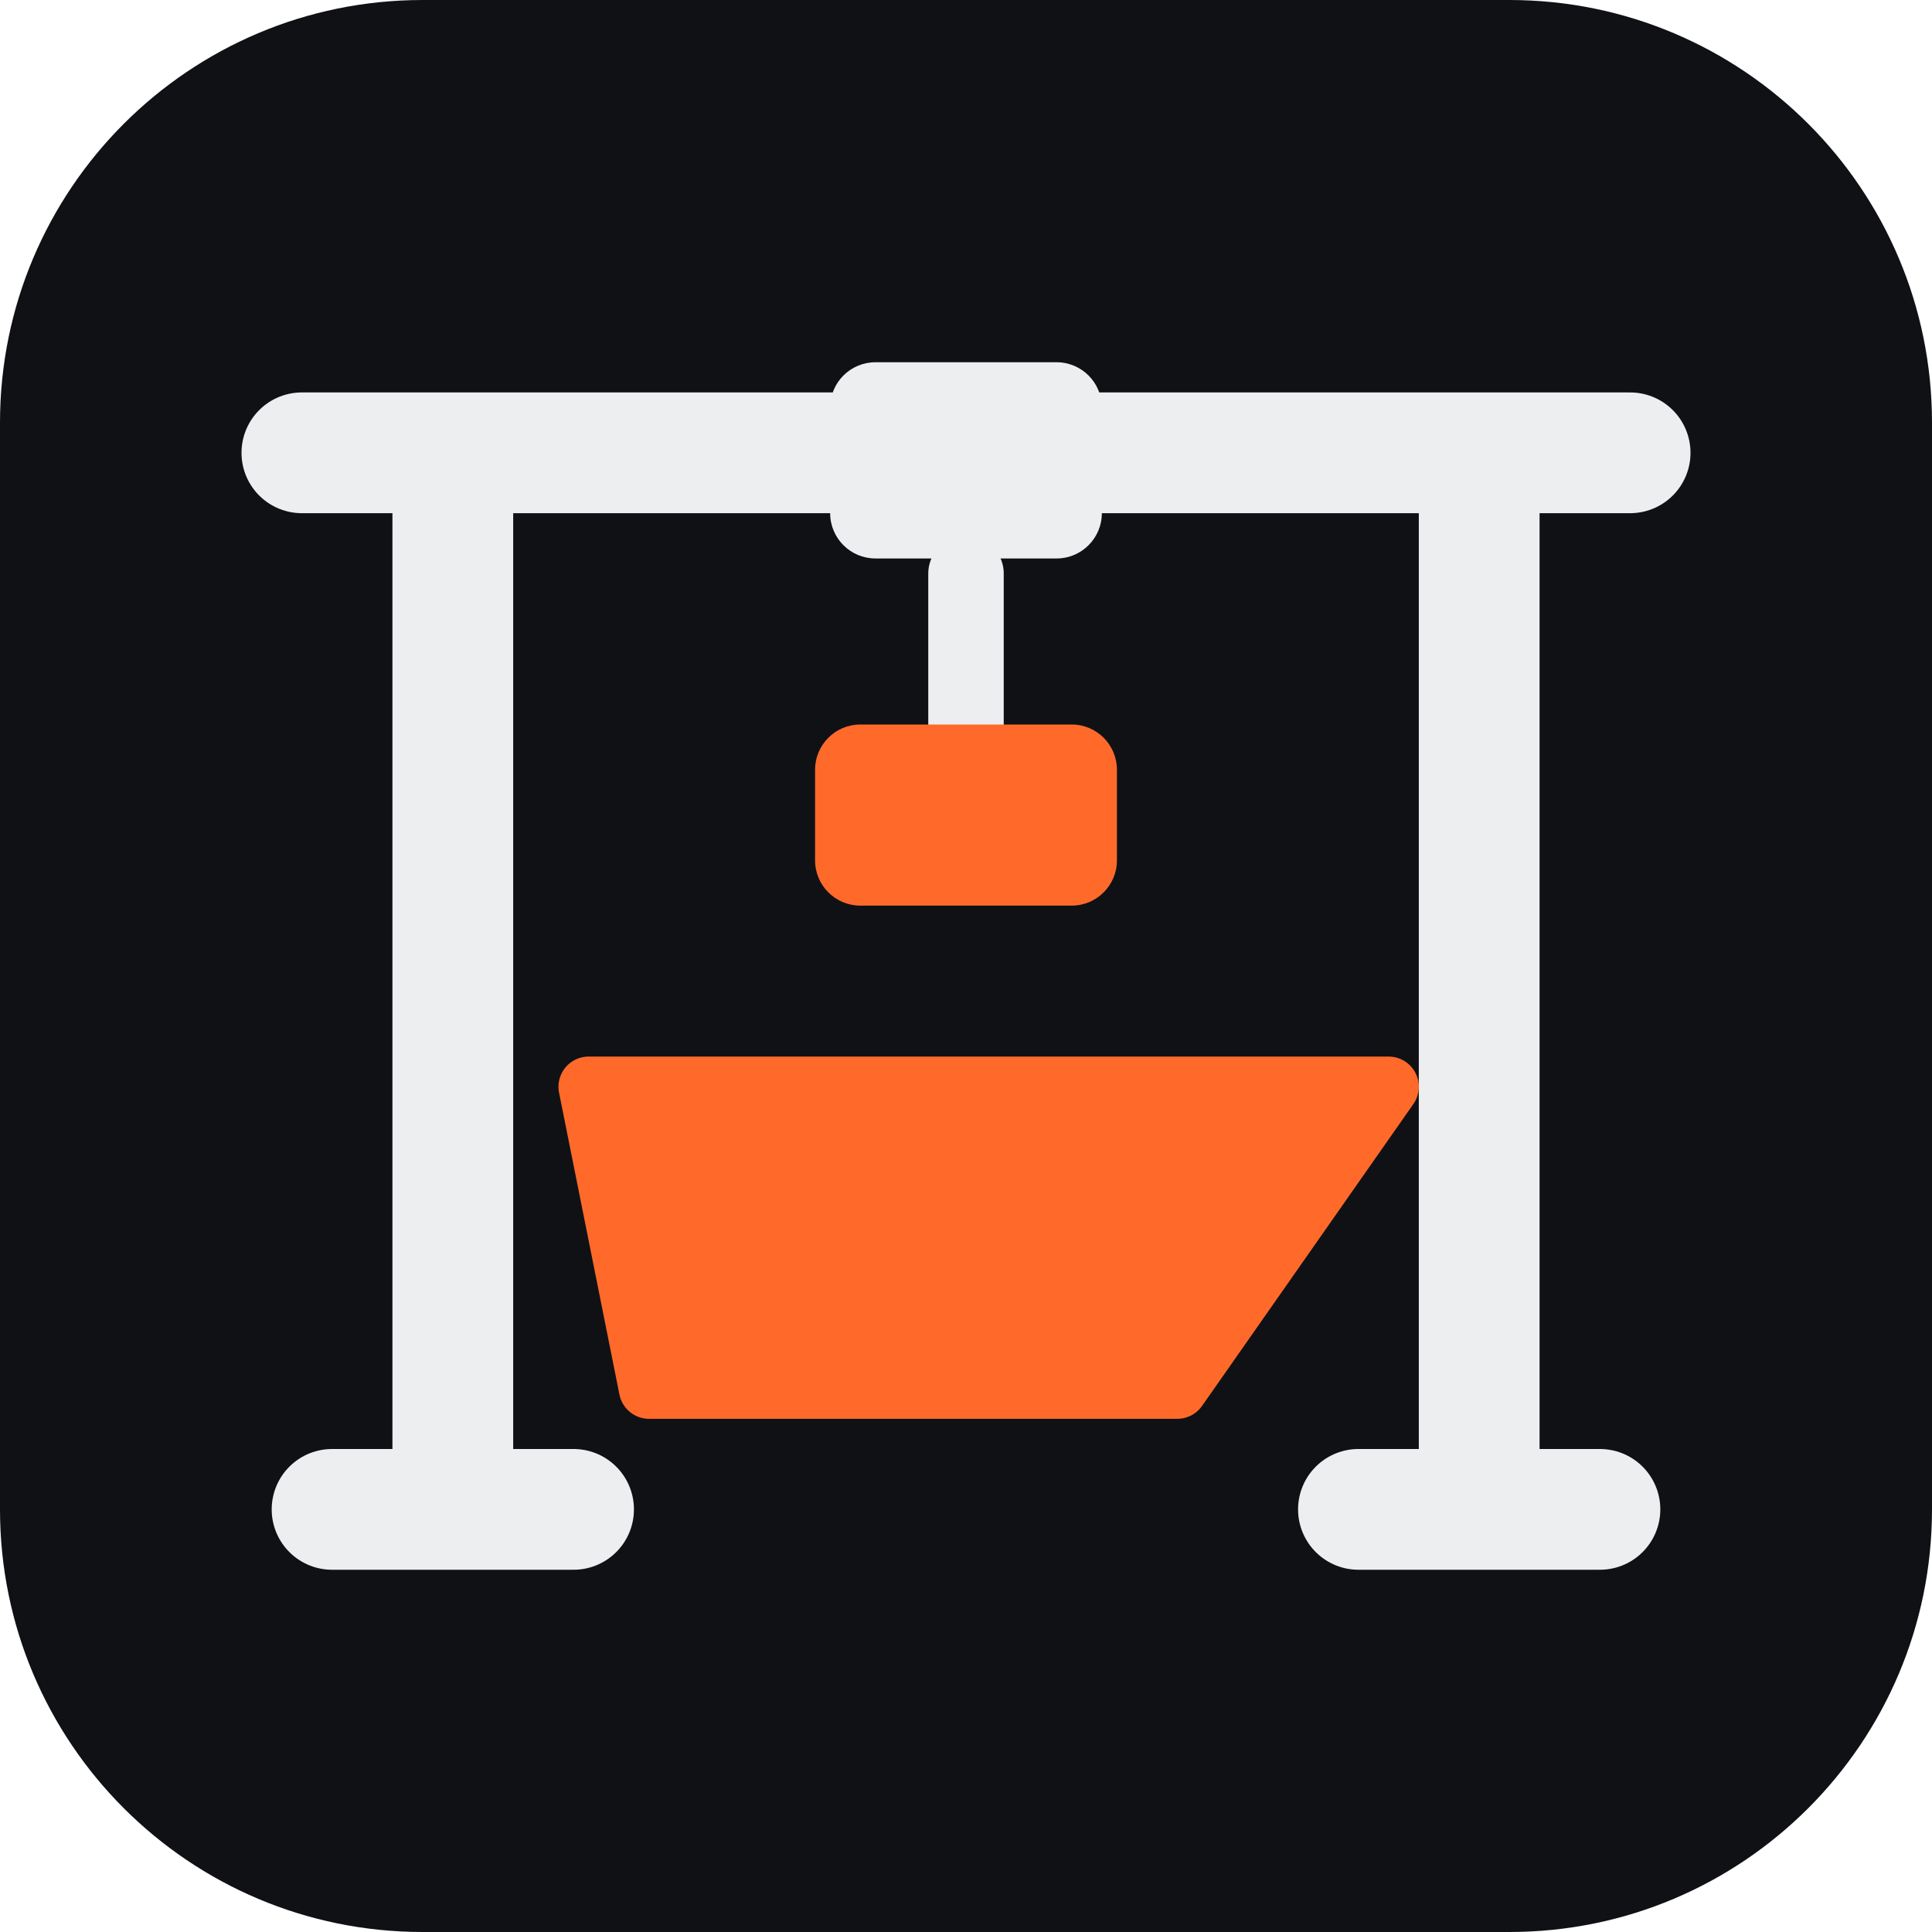
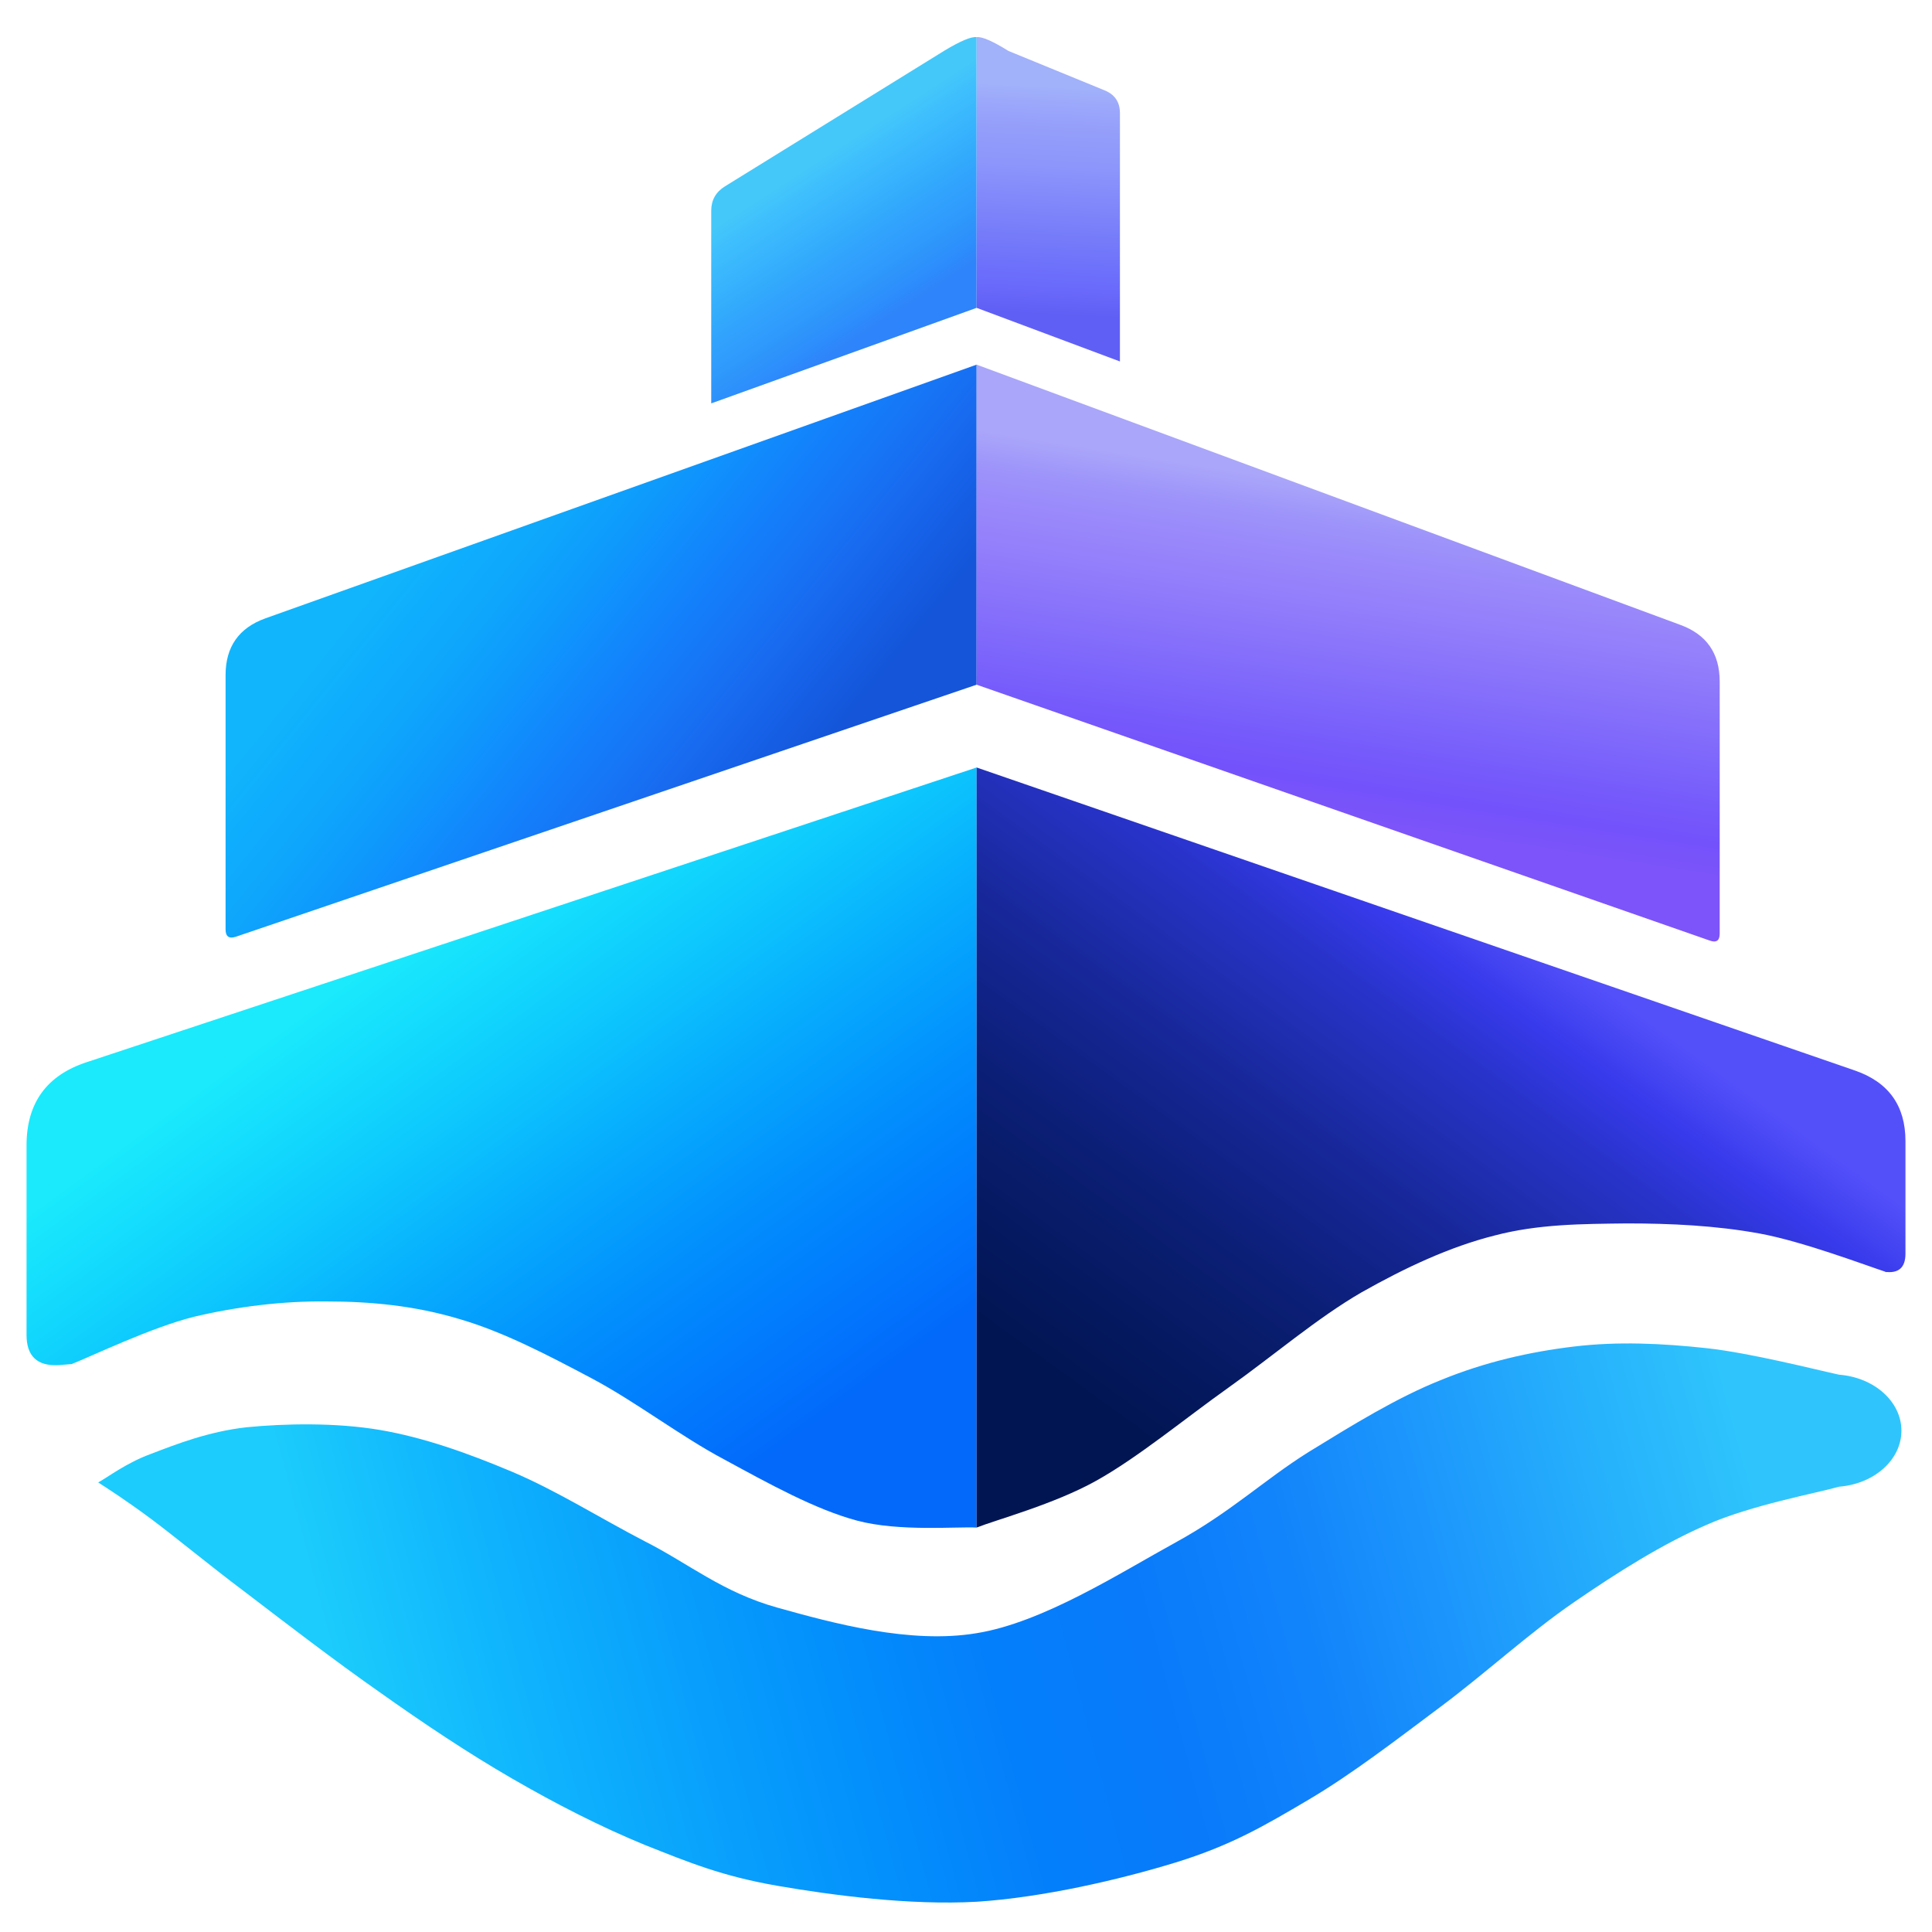
- <svg xmlns="http://www.w3.org/2000/svg" viewBox="0 0 64 64" role="img" aria-label="Shipyard">
-   <rect width="64" height="64" rx="14" fill="#0F1115" />
-   <g fill="none" stroke="#EDEEF0" stroke-linecap="round" stroke-linejoin="round">
-     <path d="M15 50V15M49 50V15M10 15h44M11 50h8M45 50h8" stroke-width="4" />
-     <path d="M32 19v5" stroke-width="2.5" />
-   </g>
-   <rect x="27.5" y="12" width="9" height="6.5" rx="1.5" fill="#EDEEF0" />
-   <rect x="27" y="24" width="10" height="6" rx="1.5" fill="#FF6A2B" />
-   <path d="M19.5 36H46l-7 10H21.5z" fill="#FF6A2B" stroke="#FF6A2B" stroke-width="2" stroke-linejoin="round" />
+ <svg xmlns="http://www.w3.org/2000/svg" viewBox="584 250 364 364" role="img" aria-label="Shipyard">
+   <defs>
+     <linearGradient id="sy-blkL" gradientUnits="userSpaceOnUse" x1="735.2" y1="279.9" x2="754.7" y2="310">
+       <stop offset="0.05" stop-color="#44C8F9" />
+       <stop offset="0.15" stop-color="#3FC0FD" />
+       <stop offset="0.25" stop-color="#3BB9FD" />
+       <stop offset="0.35" stop-color="#37B2FD" />
+       <stop offset="0.45" stop-color="#33ABFC" />
+       <stop offset="0.55" stop-color="#31A3FD" />
+       <stop offset="0.65" stop-color="#309DFD" />
+       <stop offset="0.75" stop-color="#2E96FB" />
+       <stop offset="0.85" stop-color="#2D8EFC" />
+       <stop offset="0.95" stop-color="#2E84FA" />
+     </linearGradient>
+     <linearGradient id="sy-blkR" gradientUnits="userSpaceOnUse" x1="782.6" y1="264" x2="780.2" y2="311.6">
+       <stop offset="0.05" stop-color="#A1B1FA" />
+       <stop offset="0.15" stop-color="#99A4FB" />
+       <stop offset="0.25" stop-color="#929CFA" />
+       <stop offset="0.35" stop-color="#8D97FB" />
+       <stop offset="0.45" stop-color="#858DFB" />
+       <stop offset="0.55" stop-color="#7D84FA" />
+       <stop offset="0.65" stop-color="#757BF9" />
+       <stop offset="0.75" stop-color="#6E72FB" />
+       <stop offset="0.85" stop-color="#6969FB" />
+       <stop offset="0.95" stop-color="#605FF5" />
+     </linearGradient>
+     <linearGradient id="sy-deckL" gradientUnits="userSpaceOnUse" x1="662.4" y1="344" x2="735.5" y2="403.2">
+       <stop offset="0.05" stop-color="#11B5FC" />
+       <stop offset="0.15" stop-color="#0FADFD" />
+       <stop offset="0.25" stop-color="#0EA6FC" />
+       <stop offset="0.35" stop-color="#0E9BFC" />
+       <stop offset="0.45" stop-color="#108EFD" />
+       <stop offset="0.55" stop-color="#1381FB" />
+       <stop offset="0.65" stop-color="#1676F6" />
+       <stop offset="0.75" stop-color="#186AEF" />
+       <stop offset="0.85" stop-color="#155FE5" />
+       <stop offset="0.95" stop-color="#1455D9" />
+     </linearGradient>
+     <linearGradient id="sy-deckR" gradientUnits="userSpaceOnUse" x1="842.6" y1="339.4" x2="831.8" y2="407.3">
+       <stop offset="0.05" stop-color="#AAA6FA" />
+       <stop offset="0.15" stop-color="#9D93FA" />
+       <stop offset="0.25" stop-color="#9988FB" />
+       <stop offset="0.35" stop-color="#9480FB" />
+       <stop offset="0.45" stop-color="#8C77FB" />
+       <stop offset="0.55" stop-color="#846EFB" />
+       <stop offset="0.65" stop-color="#7C65FB" />
+       <stop offset="0.75" stop-color="#765BFB" />
+       <stop offset="0.85" stop-color="#7352FB" />
+       <stop offset="0.95" stop-color="#7D54F9" />
+     </linearGradient>
+     <linearGradient id="sy-hullL" gradientUnits="userSpaceOnUse" x1="661.8" y1="417.8" x2="739.7" y2="525">
+       <stop offset="0.05" stop-color="#1AEAFC" />
+       <stop offset="0.15" stop-color="#14DDFD" />
+       <stop offset="0.25" stop-color="#0FCFFD" />
+       <stop offset="0.35" stop-color="#0BBFFD" />
+       <stop offset="0.45" stop-color="#07AEFD" />
+       <stop offset="0.55" stop-color="#049EFD" />
+       <stop offset="0.65" stop-color="#028FFD" />
+       <stop offset="0.75" stop-color="#0182FD" />
+       <stop offset="0.85" stop-color="#0276FD" />
+       <stop offset="0.95" stop-color="#0269FA" />
+     </linearGradient>
+     <linearGradient id="sy-hullR" gradientUnits="userSpaceOnUse" x1="865.8" y1="413.3" x2="788.1" y2="520.3">
+       <stop offset="0.05" stop-color="#5350FA" />
+       <stop offset="0.15" stop-color="#373AEB" />
+       <stop offset="0.25" stop-color="#2833CA" />
+       <stop offset="0.35" stop-color="#202FB3" />
+       <stop offset="0.45" stop-color="#18289C" />
+       <stop offset="0.55" stop-color="#12238A" />
+       <stop offset="0.65" stop-color="#0C1F78" />
+       <stop offset="0.75" stop-color="#081C6A" />
+       <stop offset="0.85" stop-color="#04185E" />
+       <stop offset="0.95" stop-color="#021553" />
+     </linearGradient>
+     <linearGradient id="sy-wave" gradientUnits="userSpaceOnUse" x1="927.3" y1="515.4" x2="639.2" y2="592.6">
+       <stop offset="0.05" stop-color="#2FC5FC" />
+       <stop offset="0.15" stop-color="#26B0FC" />
+       <stop offset="0.25" stop-color="#1D98FC" />
+       <stop offset="0.35" stop-color="#1284FB" />
+       <stop offset="0.45" stop-color="#097AFA" />
+       <stop offset="0.55" stop-color="#047FFB" />
+       <stop offset="0.65" stop-color="#0390FC" />
+       <stop offset="0.75" stop-color="#09A2FC" />
+       <stop offset="0.85" stop-color="#10B6FD" />
+       <stop offset="0.95" stop-color="#1CCCFC" />
+     </linearGradient>
+   </defs>
+   <path d="M768 308L718 326L718 289.7Q718 286.7 720.6 285.1L762 259.5Q766.5 256.8 768 257Z" fill="url(#sy-blkL)" />
+   <path d="M768 257Q769.5 256.8 774 259.6L792.3 267.1Q795 268.3 795 271.3L795 318.1L768 308Z" fill="url(#sy-blkR)" />
+   <path d="M768 318.7L634 366.5Q626.5 369.2 626.5 377.2L626.5 425.1Q626.5 427.1 628.4 426.5L768 379Z" fill="url(#sy-deckL)" />
+   <path d="M768 318.7L900.5 367.7Q908 370.4 908 378.4L908 425.9Q908 427.9 906.1 427.2L768 379Z" fill="url(#sy-deckR)" />
+   <path d="M768 394.6L600.4 450.1Q589 453.8 589 465.8L589 501.5Q589 507.5 595 507.2L597.5 507C601.3 505.5 612.5 500.1 620.5 498.1C628.5 496.2 637.2 495.1 645.5 495.2C653.8 495.2 662.2 496 670.5 498.5C678.8 500.9 687.2 505.3 695.5 509.7C703.8 514.1 712.2 520.6 720.5 525C728.8 529.5 737.6 534.4 745.5 536.5C753.4 538.6 764.2 537.6 768 537.8Z" fill="url(#sy-hullL)" />
+   <path d="M768 394.6L933.5 451.7Q943 455 943 465L943 486.2Q943 490.2 939 489.6L939.5 489.7C935.5 488.4 923.7 483.9 915.5 482.4C907.3 480.9 898.8 480.5 890.5 480.5C882.2 480.6 873.8 480.6 865.5 482.8C857.2 484.9 848.8 488.8 840.5 493.5C832.2 498.3 823.8 505.5 815.5 511.4C807.2 517.3 798.4 524.6 790.5 529C782.6 533.4 771.8 536.3 768 537.8Z" fill="url(#sy-hullR)" />
+   <path d="M602.5 529.3C604.2 528.4 607.8 525.6 612.5 523.9C617.2 522.1 623.3 519.7 630.5 518.9C637.7 518.2 647.2 518 655.5 519.4C663.8 520.8 672.2 523.8 680.5 527.3C688.8 530.8 697.2 536.1 705.5 540.4C713.8 544.6 720.1 550 730.5 552.9C740.9 555.8 755.5 559.8 768 557.7C780.5 555.7 795.1 546.3 805.5 540.6C815.9 534.9 822.2 528.8 830.5 523.6C838.8 518.5 847.2 513.3 855.5 510C863.8 506.6 872.2 504.7 880.5 503.7C888.8 502.7 897.2 503.1 905.5 504C913.8 504.9 926.3 508.1 930.5 509A13 10.6 0 0 1 930.5 530.1C926.3 531.3 913.8 533.6 905.5 537.3C897.2 540.9 888.8 546.2 880.5 551.9C872.2 557.6 863.8 565.3 855.5 571.5C847.2 577.7 838.8 584.2 830.5 589.1C822.2 594 815.9 597.7 805.5 600.9C795.1 604.1 780.5 607.5 768 608.3C755.5 609 740.9 607.1 730.5 605.3C720.1 603.5 713.8 600.9 705.5 597.6C697.2 594.2 688.8 589.9 680.5 585.1C672.2 580.3 663.8 574.7 655.5 568.8C647.2 563 637.7 555.7 630.5 550.2C623.3 544.8 617.2 539.7 612.5 536.2C607.8 532.7 604.2 530.4 602.5 529.3Z" fill="url(#sy-wave)" />
</svg>
